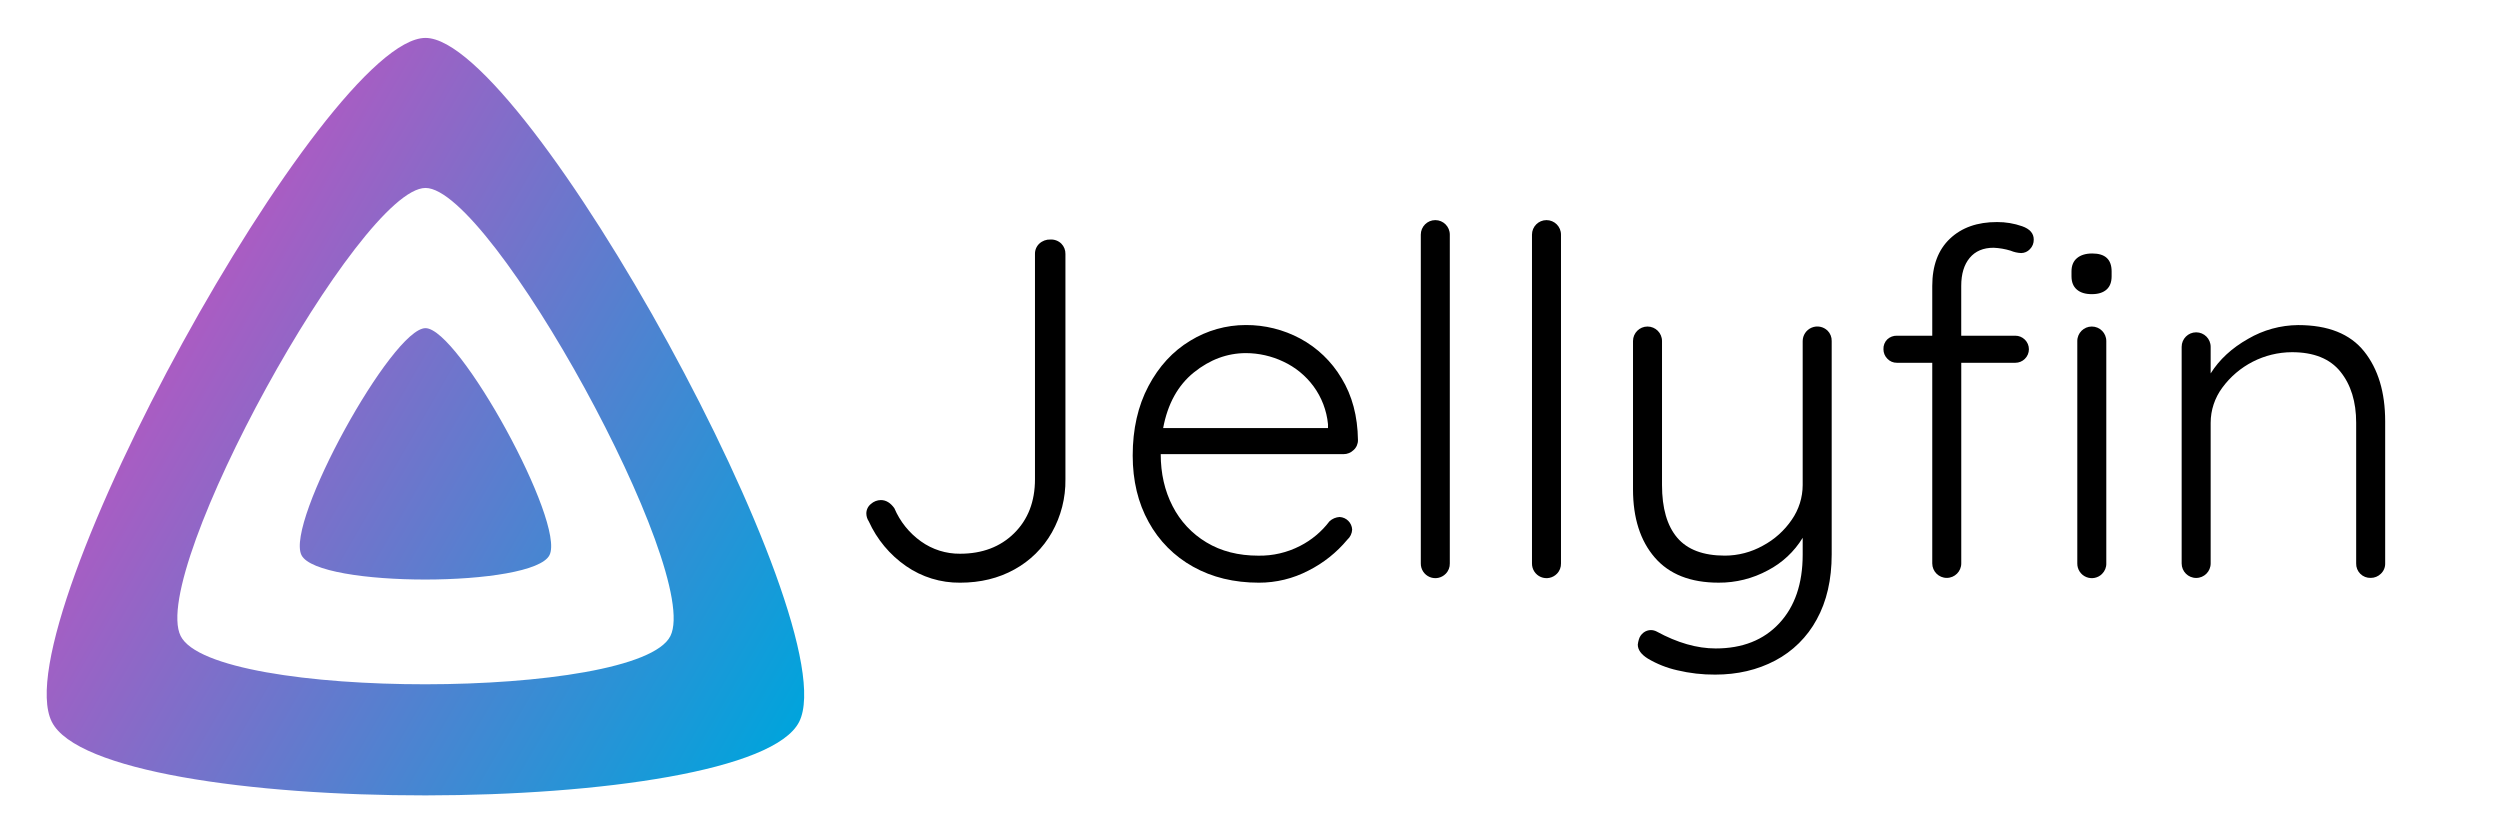
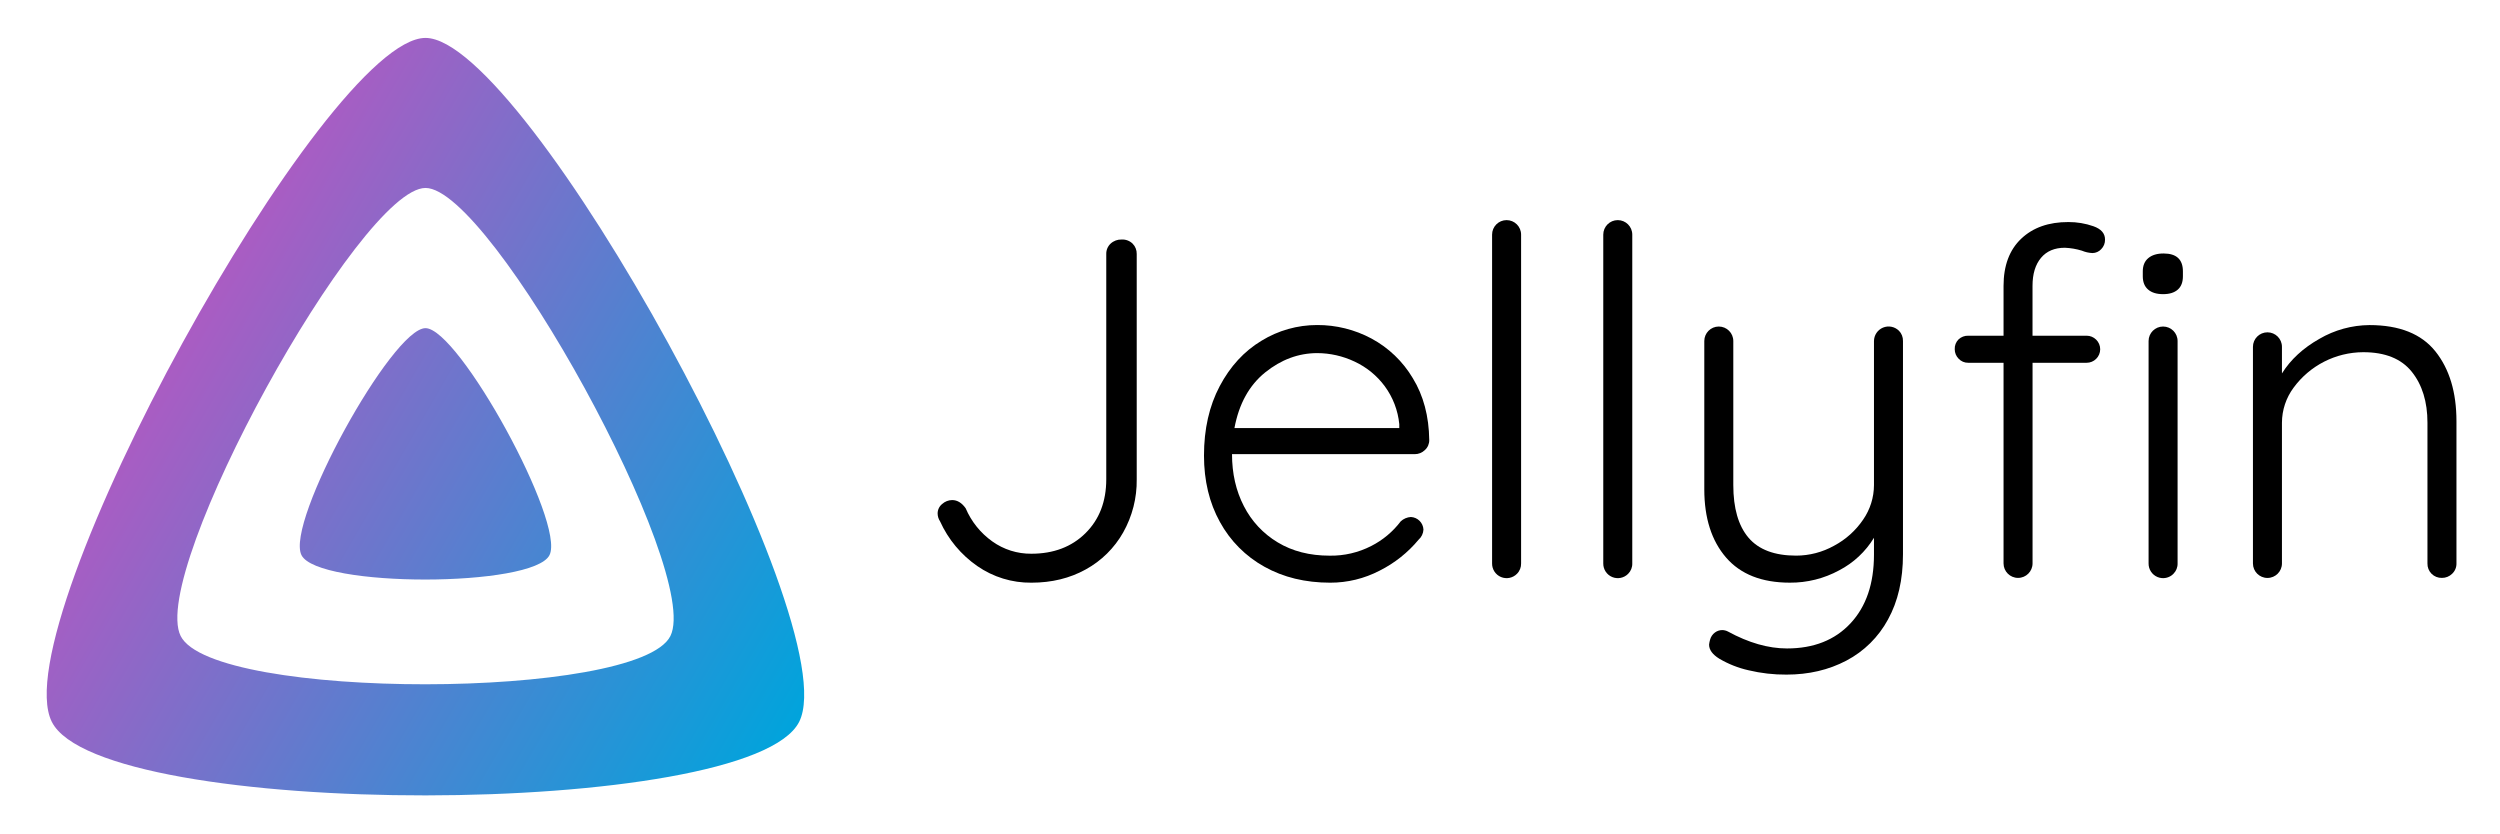
<svg xmlns="http://www.w3.org/2000/svg" id="banner-light" viewBox="0 0 1536 512">
  <defs>
    <linearGradient id="linear-gradient" x1="110.25" y1="213.3" x2="496.14" y2="436.09" gradientUnits="userSpaceOnUse">
      <stop offset="0" stop-color="#aa5cc3" />
      <stop offset="1" stop-color="#00a4dc" />
    </linearGradient>
  </defs>
  <g id="banner-light">
    <g id="banner-light-icon">
      <path id="inner-shape" d="M261.42,201.62c-20.44,0-86.24,119.29-76.2,139.43s142.48,19.92,152.4,0S281.86,201.63,261.42,201.62Z" fill="url(#linear-gradient)" />
      <path id="outer-shape" d="M261.42,23.3C199.83,23.3,1.57,382.73,31.8,443.43s429.34,60,459.24,0S323,23.3,261.42,23.3ZM411.9,390.76c-19.59,39.33-281.08,39.77-300.9,0S221.1,115.48,261.45,115.48,431.49,351.42,411.9,390.76Z" fill="url(#linear-gradient)" />
    </g>
-     <g id="jellyfin-dark-outlines" style="isolation:isolate">
+     <g id="jellyfin-dark-outlines" style="isolation:isolate" transform="translate(43.8)">
      <path d="M556.64,347.78a67,67,0,0,1-22.87-27.47,8.91,8.91,0,0,1-1.49-4.75,7.42,7.42,0,0,1,2.83-5.94,9.28,9.28,0,0,1,6.09-2.38c3.16,0,5.94,1.69,8.31,5.05a48.09,48.09,0,0,0,16.34,20.34,40.59,40.59,0,0,0,24,7.58q20.51,0,33.27-12.62t12.77-33.12V156.07a8.44,8.44,0,0,1,2.67-6.39,9.56,9.56,0,0,1,6.83-2.52,9,9,0,0,1,6.68,2.52,8.7,8.7,0,0,1,2.53,6.39v138.4a64.7,64.7,0,0,1-8.32,32.67,59,59,0,0,1-23,22.72Q608.61,358,589.9,358A57.21,57.21,0,0,1,556.64,347.78Z" />
      <path d="M831.66,276.5a8.77,8.77,0,0,1-6.24,2.53H713.15q0,17.82,7.28,31.92a54.91,54.91,0,0,0,20.79,22.28q13.51,8.17,31.93,8.17a54,54,0,0,0,25.54-5.94,52.7,52.7,0,0,0,18.12-15.15,10,10,0,0,1,6.24-2.67,8.14,8.14,0,0,1,7.72,7.72,8.85,8.85,0,0,1-3,6.24,74.7,74.7,0,0,1-23.91,19A65.56,65.56,0,0,1,773.45,358q-22.87,0-40.4-9.8a69.44,69.44,0,0,1-27.32-27.48q-9.79-17.65-9.8-40.83,0-24.36,9.65-42.62t25.69-27.92a65.2,65.2,0,0,1,34.16-9.65A70,70,0,0,1,798.84,208a65.78,65.78,0,0,1,25.39,24.36q9.81,16,10.1,38A8.07,8.07,0,0,1,831.66,276.5ZM733.5,228.83Q718.8,240.72,714.64,263H815.92v-2.38A47,47,0,0,0,807,237.3a48.47,48.47,0,0,0-18.56-15.15,54,54,0,0,0-23-5.2Q748.2,217,733.5,228.83Z" />
      <path d="M888.24,352.53a8.92,8.92,0,0,1-15.3-6.38v-202a8.91,8.91,0,1,1,17.82,0v202A8.65,8.65,0,0,1,888.24,352.53Z" />
      <path d="M956.55,352.53a8.92,8.92,0,0,1-15.3-6.38v-202a8.91,8.91,0,1,1,17.82,0v202A8.65,8.65,0,0,1,956.55,352.53Z" />
      <path d="M1122.86,203.14a8.7,8.7,0,0,1,2.53,6.39v131q0,23.44-9.21,40.09a61.58,61.58,0,0,1-25.54,25.25q-16.34,8.61-36.83,8.61a97.24,97.24,0,0,1-23.31-2.67,62,62,0,0,1-18-7.13q-6.24-3.87-6.24-8.62a17.94,17.94,0,0,1,.6-3,8.06,8.06,0,0,1,3-4.45,7.49,7.49,0,0,1,4.45-1.49,7.8,7.8,0,0,1,3.56.9q19,10.38,36.24,10.39,24.65,0,39.05-15.44t14.41-42.18V330.41a54.37,54.37,0,0,1-21.38,20,62.55,62.55,0,0,1-30.3,7.58q-25.85,0-39.2-15.45t-13.37-41.87V209.53a8.91,8.91,0,1,1,17.82,0V298q0,21.39,9.36,32.38t29.25,11a48,48,0,0,0,23.32-6.09,49.88,49.88,0,0,0,17.82-16,37.44,37.44,0,0,0,6.68-21.24v-88.5a9,9,0,0,1,15.29-6.39Z" />
      <path d="M1210.18,158.44q-5.21,6.24-5.2,17.23v30.59h33.27a8.25,8.25,0,0,1,5.79,2.38,8.26,8.26,0,0,1,0,11.88,8.24,8.24,0,0,1-5.79,2.37H1205V346.15a8.91,8.91,0,1,1-17.82,0V222.89h-21.68a7.83,7.83,0,0,1-5.94-2.52,8.21,8.21,0,0,1-2.37-5.79,8,8,0,0,1,2.37-6.09,8.33,8.33,0,0,1,5.94-2.23h21.68V175.67q0-18.71,10.84-29t29-10.24A46,46,0,0,1,1242.4,139q7.14,2.53,7.13,8.17a8.07,8.07,0,0,1-2.37,5.94,7.37,7.37,0,0,1-5.35,2.37,18.81,18.81,0,0,1-6.53-1.48,42,42,0,0,0-10.4-1.78Q1215.37,152.21,1210.18,158.44ZM1276,177.9c-2.19-1.88-3.27-4.61-3.27-8.17v-3q0-5.34,3.41-8.17t9.36-2.82q11.88,0,11.88,11v3c0,3.56-1,6.29-3.12,8.17s-5.1,2.82-9.06,2.82S1278.14,179.78,1276,177.9Zm15.59,174.63a8.92,8.92,0,0,1-15.3-6.38V209.53a8.91,8.91,0,1,1,17.82,0V346.15A8.65,8.65,0,0,1,1291.56,352.53Z" />
      <path d="M1452.53,215.91q12.92,16.2,12.92,42.92v87.32a8.4,8.4,0,0,1-2.67,6.38,8.8,8.8,0,0,1-6.24,2.53,8.64,8.64,0,0,1-8.91-8.91V259.72q0-19.31-9.65-31.33t-29.85-12a53.28,53.28,0,0,0-42.77,21.83,36.26,36.26,0,0,0-7.13,21.53v86.43a8.91,8.91,0,1,1-17.82,0V213.09a8.91,8.91,0,1,1,17.82,0v16.34q8-12.77,23-21.24a61.81,61.81,0,0,1,30.74-8.46Q1439.61,199.73,1452.53,215.91Z" />
    </g>
  </g>
</svg>
